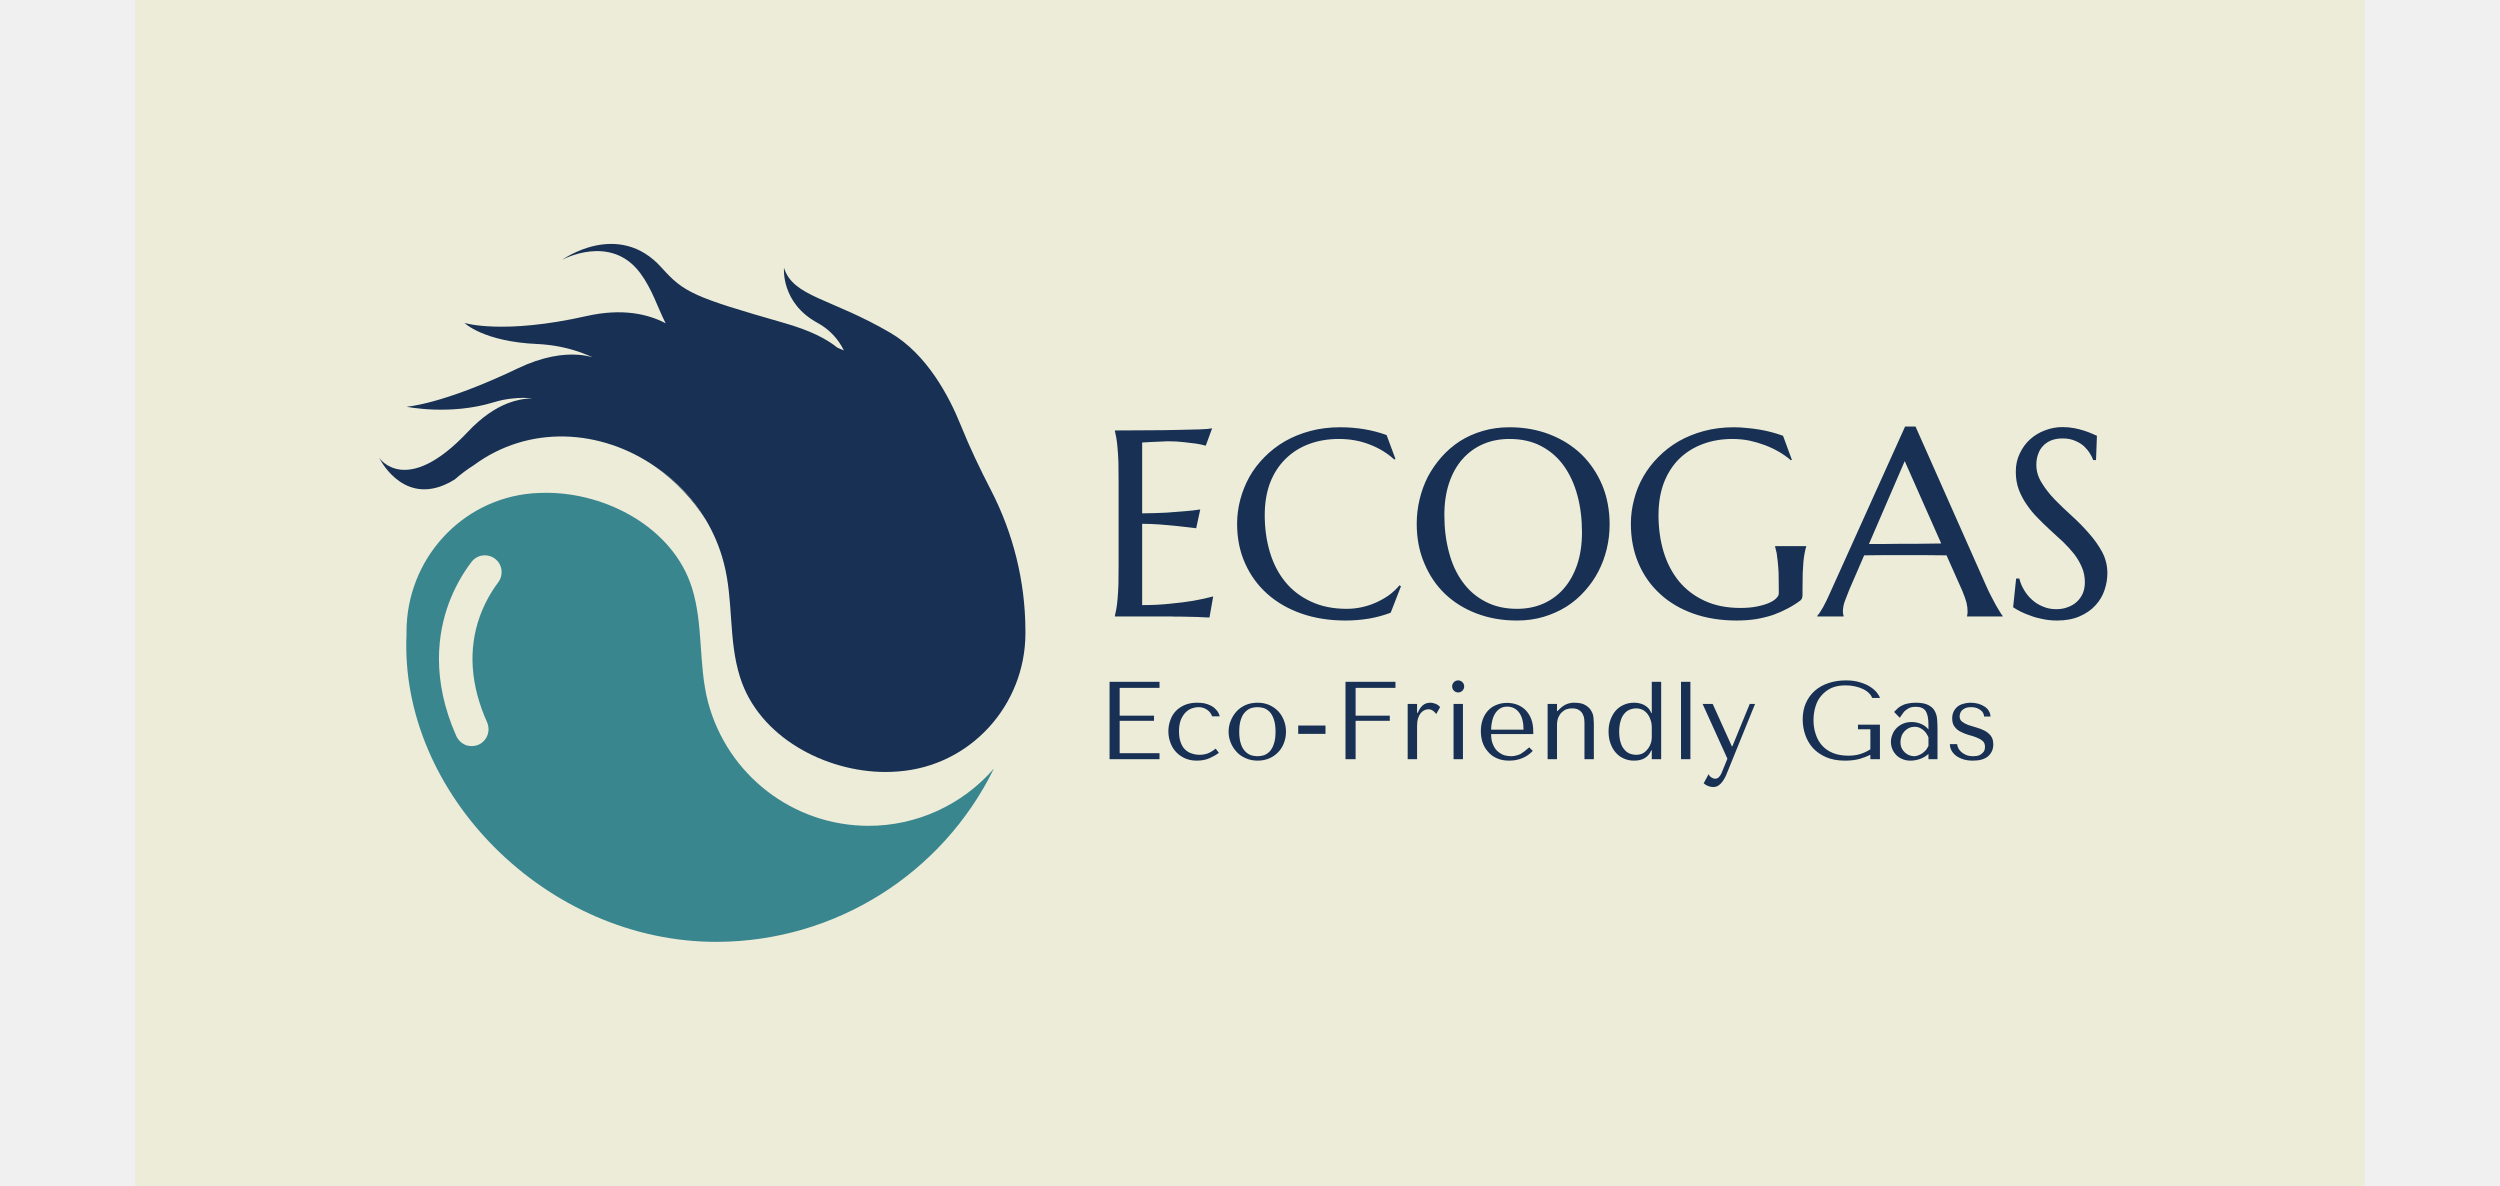
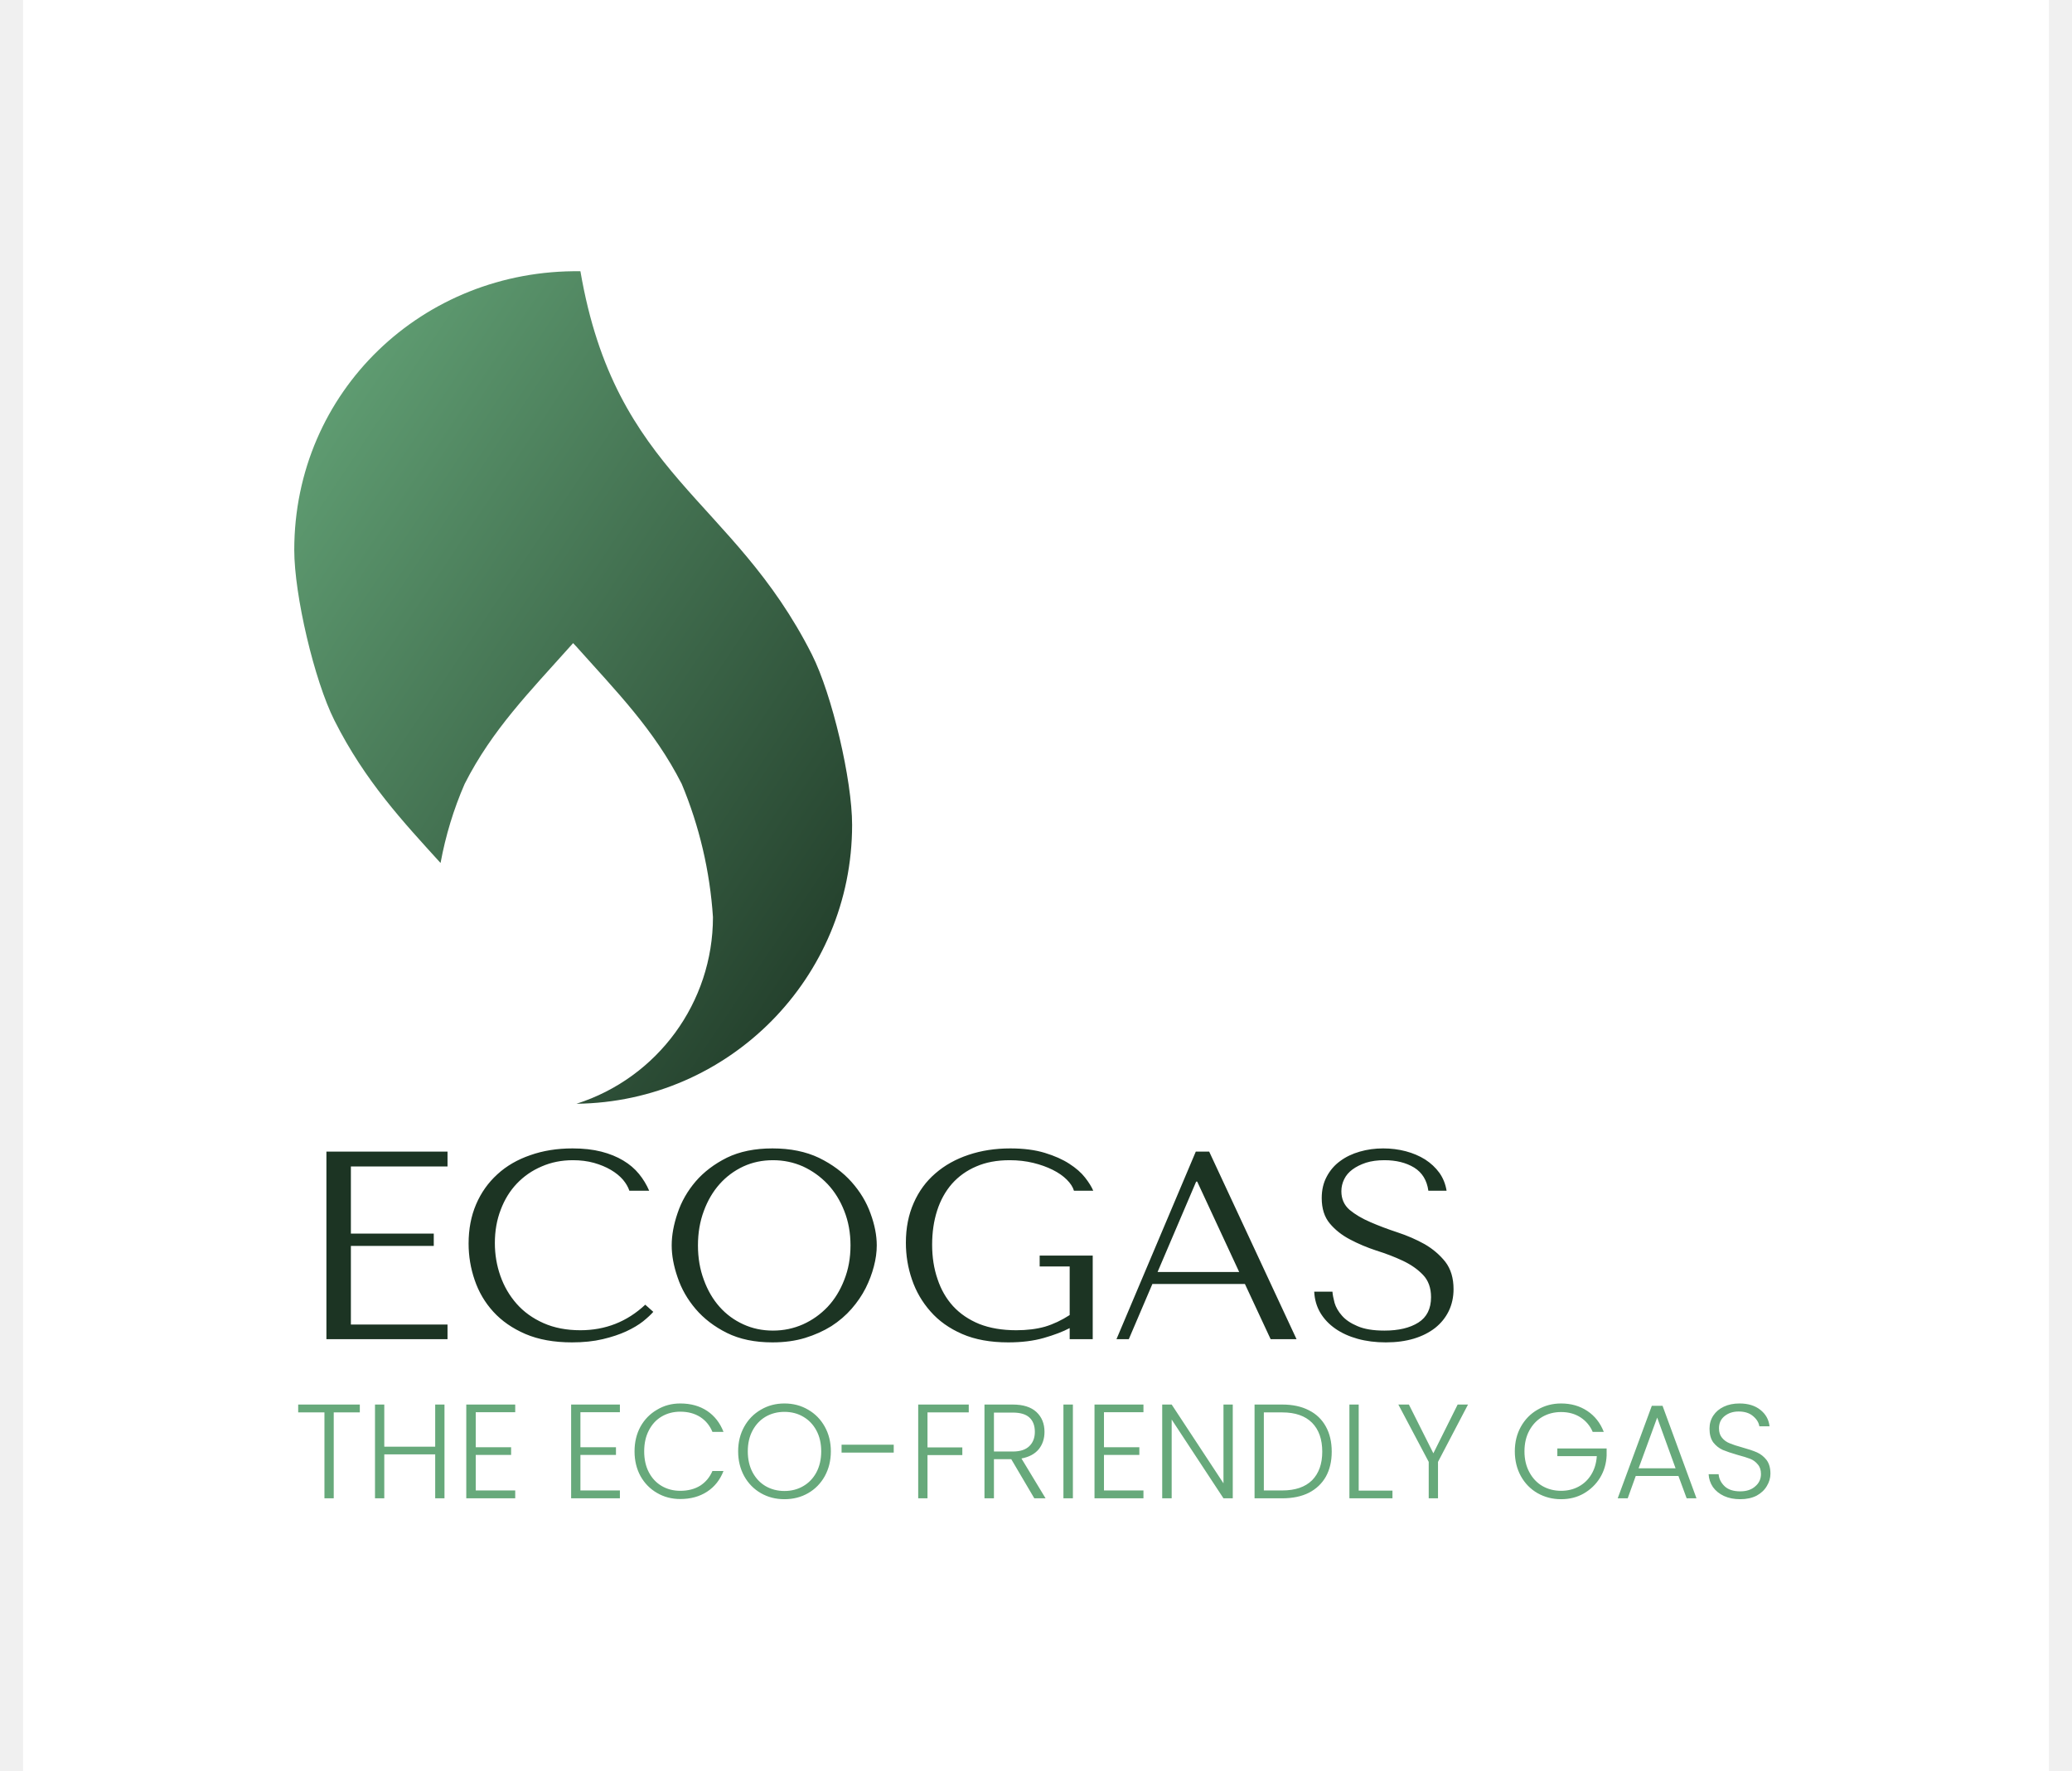
- <svg xmlns="http://www.w3.org/2000/svg" version="1.1" viewBox="0 0 11.21 5.317">
-   <g transform="matrix(0.7942728,0,0,0.7942728,4.915721,1.912703)">
-     <rect width="12.587" height="12.587" x="-5.426" y="-5.354" fill="#ececd9" />
-     <g clip-path="url(#SvgjsClipPath26573)">
-       <g clip-path="url(#SvgjsClipPath2656888be98cf-54bd-46a7-b899-f04077c49209)">
-         <path d=" M -2.484 0.231 C -2.372 0.311 -2.277 0.412 -2.204 0.528 L -2.204 0.528 C -2.274 0.41 -2.37 0.309 -2.484 0.231 Z" fill="#173054" transform="matrix(1,0,0,1,0,0)" fill-rule="nonzero" />
-       </g>
-       <g clip-path="url(#SvgjsClipPath2656888be98cf-54bd-46a7-b899-f04077c49209)">
-         <path d=" M -1.118 1.947 C -0.712 1.917 -0.401 1.575 -0.4 1.168 C -0.4 1.162 -0.4 1.157 -0.4 1.151 C -0.401 0.875 -0.468 0.604 -0.595 0.358 C -0.656 0.24 -0.714 0.119 -0.764 -0.005 C -0.831 -0.172 -0.957 -0.409 -1.162 -0.529 C -1.497 -0.725 -1.712 -0.732 -1.763 -0.896 C -1.763 -0.896 -1.782 -0.698 -1.573 -0.585 C -1.509 -0.55 -1.457 -0.496 -1.425 -0.43 C -1.437 -0.435 -1.449 -0.44 -1.461 -0.445 C -1.521 -0.494 -1.615 -0.543 -1.763 -0.585 C -2.276 -0.732 -2.328 -0.757 -2.453 -0.896 C -2.698 -1.171 -3.016 -0.941 -3.016 -0.941 C -3.016 -0.941 -2.743 -1.092 -2.575 -0.867 C -2.507 -0.776 -2.477 -0.673 -2.431 -0.583 C -2.532 -0.636 -2.677 -0.669 -2.877 -0.624 C -3.351 -0.517 -3.567 -0.585 -3.567 -0.585 C -3.567 -0.585 -3.459 -0.479 -3.155 -0.466 C -3.068 -0.462 -2.982 -0.445 -2.901 -0.415 C -2.88 -0.407 -2.861 -0.399 -2.843 -0.391 C -2.869 -0.398 -2.895 -0.403 -2.921 -0.405 C -3.01 -0.412 -3.125 -0.396 -3.269 -0.327 C -3.693 -0.124 -3.894 -0.112 -3.894 -0.112 C -3.894 -0.112 -3.649 -0.061 -3.402 -0.137 C -3.366 -0.148 -3.328 -0.156 -3.29 -0.159 C -3.254 -0.163 -3.218 -0.163 -3.182 -0.159 C -3.229 -0.159 -3.277 -0.149 -3.321 -0.132 C -3.391 -0.105 -3.468 -0.055 -3.548 0.03 C -3.898 0.402 -4.048 0.177 -4.048 0.177 C -4.048 0.177 -3.926 0.431 -3.684 0.331 C -3.662 0.322 -3.641 0.311 -3.621 0.298 C -3.588 0.269 -3.552 0.242 -3.514 0.218 C -3.204 -0.011 -2.795 0.011 -2.483 0.231 C -2.37 0.308 -2.274 0.41 -2.204 0.527 C -2.159 0.603 -2.125 0.684 -2.103 0.769 C -2.047 0.981 -2.078 1.205 -2.011 1.415 C -1.905 1.753 -1.529 1.95 -1.19 1.95 C -1.166 1.95 -1.142 1.949 -1.118 1.947 Z" fill="#173054" transform="matrix(1,0,0,1,0,0)" fill-rule="nonzero" />
-       </g>
-       <g clip-path="url(#SvgjsClipPath2656888be98cf-54bd-46a7-b899-f04077c49209)">
-         <path d=" M -1.285 2.254 C -1.711 2.254 -2.083 1.967 -2.192 1.555 C -2.247 1.343 -2.217 1.119 -2.283 0.909 C -2.39 0.571 -2.765 0.374 -3.104 0.374 C -3.131 0.374 -3.158 0.375 -3.184 0.377 C -3.587 0.411 -3.893 0.752 -3.894 1.156 C -3.894 1.161 -3.894 1.167 -3.894 1.173 C -3.935 2.069 -3.104 2.914 -2.138 2.909 C -1.475 2.906 -0.87 2.527 -0.578 1.931 C -0.756 2.136 -1.014 2.254 -1.285 2.254 Z M -3.376 0.879 C -3.42 0.938 -3.455 1.002 -3.48 1.071 C -3.547 1.258 -3.533 1.46 -3.439 1.67 C -3.419 1.716 -3.437 1.769 -3.481 1.793 C -3.504 1.805 -3.532 1.807 -3.557 1.799 C -3.582 1.79 -3.602 1.771 -3.613 1.747 C -3.756 1.425 -3.717 1.164 -3.655 0.997 C -3.624 0.914 -3.581 0.835 -3.527 0.764 C -3.51 0.742 -3.484 0.728 -3.456 0.727 C -3.428 0.726 -3.4 0.737 -3.382 0.758 L -3.381 0.758 C -3.351 0.792 -3.349 0.843 -3.376 0.879 Z" fill="#3a868f" transform="matrix(1,0,0,1,0,0)" fill-rule="nonzero" />
+ <svg xmlns="http://www.w3.org/2000/svg" version="1.1" viewBox="0 0 9.823 8.394">
+   <g transform="matrix(0.8468403,0,0,0.8468403,1.39503,5.44486)">
+     <rect width="11.341" height="11.341" x="-1.518" y="-7.144" fill="#ffffff" />
+     <g transform="matrix(1,0,0,1,0,0)" clip-path="url(#SvgjsClipPath30819)">
+       <g clip-path="url(#SvgjsClipPath308145254a88e-4500-4b79-ba92-03fedb53d822)">
+         <path d=" M 1.602 -4.911 C 1.799 -3.763 2.455 -3.643 2.898 -2.765 C 3.011 -2.541 3.123 -2.063 3.123 -1.811 C 3.123 -0.956 2.435 -0.26 1.58 -0.25 C 2.035 -0.395 2.344 -0.818 2.344 -1.295 C 2.327 -1.552 2.268 -1.804 2.169 -2.041 C 2.015 -2.345 1.801 -2.561 1.578 -2.811 L 1.561 -2.829 L 1.545 -2.811 C 1.322 -2.561 1.108 -2.345 0.954 -2.041 C 0.892 -1.899 0.847 -1.75 0.819 -1.598 C 0.611 -1.827 0.396 -2.056 0.225 -2.396 C 0.112 -2.62 0 -3.099 0 -3.35 C 0 -4.238 0.72 -4.923 1.602 -4.911 Z" fill="url(#gradient-9df076f9-b57a-45fe-872f-9144107748e8_0)" transform="matrix(1,0,0,1,0,0)" fill-rule="nonzero" />
      </g>
    </g>
    <g>
-       <path d=" M 0.105 0.022 Q 0.196 0.022 0.287 0.021 Q 0.377 0.021 0.453 0.019 Q 0.528 0.018 0.582 0.016 Q 0.635 0.014 0.654 0.01 L 0.618 0.108 Q 0.594 0.101 0.562 0.096 Q 0.534 0.092 0.494 0.088 Q 0.454 0.083 0.402 0.083 Q 0.385 0.083 0.36 0.085 Q 0.335 0.086 0.313 0.087 Q 0.286 0.089 0.259 0.09 L 0.259 0.49 Q 0.335 0.489 0.396 0.486 Q 0.456 0.482 0.499 0.478 Q 0.549 0.474 0.587 0.468 L 0.564 0.574 Q 0.513 0.568 0.461 0.562 Q 0.415 0.557 0.362 0.553 Q 0.308 0.549 0.259 0.549 L 0.259 1.008 Q 0.346 1.008 0.418 1 Q 0.491 0.993 0.545 0.984 Q 0.608 0.973 0.66 0.959 L 0.639 1.078 Q 0.63 1.077 0.612 1.077 Q 0.595 1.076 0.573 1.075 Q 0.552 1.074 0.528 1.074 Q 0.504 1.074 0.483 1.073 Q 0.461 1.073 0.445 1.073 Q 0.428 1.072 0.421 1.072 L 0.105 1.072 L 0.105 1.069 Q 0.109 1.054 0.113 1.031 Q 0.117 1.009 0.12 0.975 Q 0.123 0.941 0.125 0.895 Q 0.126 0.848 0.126 0.786 L 0.126 0.309 Q 0.126 0.247 0.125 0.2 Q 0.123 0.154 0.12 0.12 Q 0.117 0.086 0.113 0.063 Q 0.109 0.04 0.105 0.025 L 0.105 0.022 L 0.105 0.022 M 1.689 0.183 L 1.682 0.186 Q 1.625 0.133 1.545 0.102 Q 1.465 0.07 1.369 0.07 Q 1.277 0.07 1.2 0.099 Q 1.123 0.128 1.068 0.183 Q 1.012 0.238 0.981 0.318 Q 0.951 0.398 0.951 0.5 Q 0.951 0.612 0.98 0.709 Q 1.009 0.806 1.067 0.877 Q 1.125 0.948 1.212 0.988 Q 1.299 1.029 1.414 1.029 Q 1.456 1.029 1.498 1.02 Q 1.54 1.011 1.578 0.994 Q 1.616 0.977 1.651 0.953 Q 1.685 0.928 1.712 0.896 L 1.72 0.902 L 1.662 1.051 Q 1.607 1.072 1.541 1.084 Q 1.474 1.095 1.407 1.095 Q 1.271 1.095 1.159 1.056 Q 1.047 1.017 0.966 0.945 Q 0.885 0.873 0.84 0.772 Q 0.795 0.672 0.795 0.549 Q 0.795 0.479 0.813 0.412 Q 0.831 0.344 0.865 0.283 Q 0.899 0.223 0.95 0.172 Q 1 0.121 1.065 0.083 Q 1.13 0.046 1.208 0.025 Q 1.286 0.004 1.377 0.004 Q 1.518 0.004 1.639 0.048 L 1.689 0.183 M 2.333 0.004 Q 2.455 0.004 2.559 0.044 Q 2.662 0.084 2.738 0.156 Q 2.813 0.229 2.856 0.33 Q 2.898 0.431 2.898 0.553 Q 2.898 0.623 2.882 0.69 Q 2.866 0.757 2.835 0.817 Q 2.804 0.877 2.758 0.928 Q 2.713 0.979 2.655 1.016 Q 2.596 1.053 2.526 1.074 Q 2.456 1.095 2.375 1.095 Q 2.252 1.095 2.149 1.056 Q 2.045 1.017 1.969 0.945 Q 1.894 0.873 1.852 0.772 Q 1.809 0.672 1.809 0.549 Q 1.809 0.479 1.825 0.412 Q 1.841 0.344 1.872 0.283 Q 1.904 0.223 1.949 0.172 Q 1.994 0.121 2.052 0.083 Q 2.11 0.046 2.181 0.025 Q 2.251 0.004 2.333 0.004 M 2.375 1.029 Q 2.456 1.029 2.523 1 Q 2.591 0.97 2.639 0.915 Q 2.688 0.859 2.715 0.779 Q 2.742 0.699 2.742 0.597 Q 2.742 0.484 2.716 0.388 Q 2.69 0.292 2.639 0.221 Q 2.588 0.15 2.511 0.11 Q 2.435 0.07 2.333 0.07 Q 2.251 0.07 2.184 0.099 Q 2.117 0.128 2.068 0.183 Q 2.019 0.238 1.992 0.318 Q 1.965 0.398 1.965 0.5 Q 1.965 0.612 1.991 0.709 Q 2.016 0.806 2.068 0.877 Q 2.119 0.948 2.196 0.988 Q 2.273 1.029 2.375 1.029 M 3.987 0.949 Q 3.987 0.957 3.985 0.966 Q 3.983 0.975 3.976 0.981 Q 3.943 1.006 3.905 1.026 Q 3.866 1.047 3.822 1.063 Q 3.777 1.078 3.725 1.087 Q 3.674 1.095 3.615 1.095 Q 3.481 1.095 3.371 1.056 Q 3.261 1.017 3.183 0.945 Q 3.104 0.873 3.061 0.772 Q 3.018 0.672 3.018 0.549 Q 3.018 0.479 3.036 0.412 Q 3.053 0.344 3.088 0.283 Q 3.122 0.223 3.173 0.172 Q 3.223 0.121 3.288 0.083 Q 3.353 0.046 3.431 0.025 Q 3.509 0.004 3.6 0.004 Q 3.635 0.004 3.672 0.008 Q 3.708 0.011 3.744 0.017 Q 3.78 0.023 3.813 0.032 Q 3.847 0.041 3.877 0.052 L 3.927 0.188 L 3.921 0.19 Q 3.892 0.165 3.855 0.143 Q 3.817 0.121 3.775 0.105 Q 3.732 0.089 3.686 0.079 Q 3.639 0.07 3.592 0.07 Q 3.5 0.07 3.423 0.099 Q 3.346 0.128 3.29 0.183 Q 3.235 0.238 3.204 0.318 Q 3.174 0.398 3.174 0.5 Q 3.174 0.612 3.203 0.708 Q 3.232 0.803 3.29 0.874 Q 3.348 0.944 3.435 0.984 Q 3.521 1.024 3.637 1.024 Q 3.688 1.024 3.729 1.016 Q 3.769 1.008 3.797 0.996 Q 3.825 0.984 3.839 0.969 Q 3.853 0.955 3.853 0.943 L 3.853 0.915 Q 3.853 0.864 3.852 0.826 Q 3.85 0.789 3.847 0.761 Q 3.844 0.734 3.841 0.714 Q 3.837 0.694 3.832 0.677 L 3.832 0.675 L 4.008 0.675 L 4.008 0.677 Q 4.003 0.693 3.999 0.714 Q 3.995 0.735 3.992 0.763 Q 3.99 0.792 3.988 0.83 Q 3.987 0.869 3.987 0.919 L 3.987 0.949 M 4.916 1.072 L 4.916 1.069 Q 4.917 1.066 4.918 1.058 Q 4.919 1.051 4.919 1.045 Q 4.919 1.022 4.913 0.995 Q 4.906 0.968 4.889 0.927 L 4.8 0.727 Q 4.759 0.726 4.691 0.726 Q 4.623 0.726 4.544 0.726 Q 4.486 0.726 4.432 0.726 Q 4.378 0.726 4.335 0.727 L 4.251 0.921 Q 4.24 0.948 4.228 0.98 Q 4.215 1.012 4.215 1.045 Q 4.215 1.055 4.217 1.061 Q 4.218 1.067 4.219 1.069 L 4.219 1.072 L 4.07 1.072 L 4.07 1.069 Q 4.083 1.055 4.103 1.02 Q 4.123 0.984 4.146 0.931 L 4.566 0 L 4.625 0 L 5.022 0.895 Q 5.036 0.927 5.051 0.956 Q 5.066 0.986 5.079 1.009 Q 5.093 1.033 5.103 1.049 Q 5.113 1.065 5.117 1.069 L 5.117 1.072 L 4.916 1.072 M 4.441 0.663 Q 4.484 0.663 4.529 0.662 Q 4.573 0.662 4.616 0.662 Q 4.659 0.661 4.698 0.661 Q 4.738 0.661 4.77 0.66 L 4.564 0.195 L 4.362 0.663 L 4.441 0.663 M 5.644 0.189 L 5.628 0.189 Q 5.622 0.172 5.609 0.151 Q 5.596 0.13 5.576 0.111 Q 5.555 0.092 5.525 0.08 Q 5.495 0.067 5.455 0.067 Q 5.419 0.067 5.391 0.078 Q 5.364 0.089 5.345 0.109 Q 5.326 0.129 5.317 0.156 Q 5.307 0.183 5.307 0.216 Q 5.307 0.269 5.337 0.317 Q 5.366 0.365 5.411 0.412 Q 5.456 0.458 5.508 0.505 Q 5.56 0.552 5.604 0.603 Q 5.649 0.653 5.679 0.709 Q 5.708 0.764 5.708 0.828 Q 5.708 0.875 5.692 0.923 Q 5.676 0.971 5.641 1.009 Q 5.607 1.047 5.552 1.071 Q 5.498 1.095 5.424 1.095 Q 5.382 1.095 5.344 1.087 Q 5.306 1.08 5.275 1.068 Q 5.243 1.057 5.217 1.044 Q 5.192 1.031 5.176 1.02 L 5.193 0.858 L 5.211 0.858 Q 5.219 0.892 5.238 0.923 Q 5.256 0.954 5.283 0.978 Q 5.309 1.002 5.344 1.016 Q 5.378 1.031 5.419 1.031 Q 5.457 1.031 5.486 1.019 Q 5.516 1.008 5.537 0.988 Q 5.558 0.968 5.57 0.94 Q 5.581 0.912 5.581 0.879 Q 5.581 0.833 5.564 0.794 Q 5.547 0.754 5.52 0.719 Q 5.492 0.684 5.458 0.651 Q 5.423 0.618 5.386 0.585 Q 5.35 0.552 5.315 0.516 Q 5.28 0.481 5.253 0.441 Q 5.225 0.401 5.208 0.356 Q 5.191 0.31 5.191 0.255 Q 5.191 0.197 5.214 0.151 Q 5.236 0.104 5.273 0.071 Q 5.31 0.038 5.357 0.021 Q 5.404 0.003 5.454 0.003 Q 5.49 0.003 5.521 0.009 Q 5.552 0.015 5.576 0.023 Q 5.601 0.031 5.619 0.039 Q 5.637 0.047 5.649 0.052 L 5.644 0.189" fill="#173054" fill-rule="nonzero" />
+       <path d=" M 0.18 0.018 L 0.18 1.068 L 0.858 1.068 L 0.858 0.986 L 0.317 0.986 L 0.317 0.546 L 0.781 0.546 L 0.781 0.477 L 0.317 0.477 L 0.317 0.101 L 0.858 0.101 L 0.858 0.018 L 0.18 0.018 M 1.965 0.875 Q 1.812 1.018 1.602 1.018 Q 1.485 1.018 1.395 0.978 Q 1.305 0.938 1.245 0.87 Q 1.185 0.802 1.154 0.714 Q 1.123 0.626 1.123 0.53 Q 1.123 0.428 1.156 0.343 Q 1.188 0.258 1.246 0.197 Q 1.305 0.135 1.385 0.101 Q 1.465 0.066 1.56 0.066 Q 1.624 0.066 1.678 0.081 Q 1.731 0.096 1.772 0.12 Q 1.813 0.144 1.84 0.175 Q 1.866 0.206 1.876 0.237 L 1.987 0.237 Q 1.965 0.186 1.93 0.143 Q 1.894 0.099 1.842 0.068 Q 1.789 0.036 1.719 0.018 Q 1.648 0 1.558 0 Q 1.428 0 1.321 0.038 Q 1.213 0.075 1.137 0.145 Q 1.06 0.215 1.018 0.313 Q 0.976 0.411 0.976 0.533 Q 0.976 0.638 1.01 0.737 Q 1.044 0.837 1.114 0.914 Q 1.185 0.992 1.294 1.039 Q 1.404 1.086 1.555 1.086 Q 1.651 1.086 1.727 1.068 Q 1.803 1.05 1.859 1.024 Q 1.915 0.998 1.953 0.968 Q 1.99 0.938 2.01 0.915 L 1.965 0.875 M 2.113 0.543 Q 2.113 0.627 2.146 0.722 Q 2.178 0.818 2.247 0.899 Q 2.316 0.98 2.422 1.033 Q 2.529 1.086 2.677 1.086 Q 2.778 1.086 2.86 1.061 Q 2.941 1.036 3.007 0.995 Q 3.072 0.953 3.12 0.898 Q 3.168 0.843 3.199 0.782 Q 3.229 0.722 3.245 0.66 Q 3.261 0.599 3.261 0.543 Q 3.261 0.459 3.226 0.364 Q 3.192 0.269 3.12 0.188 Q 3.048 0.107 2.938 0.053 Q 2.827 0 2.677 0 Q 2.529 0 2.422 0.052 Q 2.316 0.105 2.247 0.185 Q 2.178 0.266 2.146 0.362 Q 2.113 0.458 2.113 0.543 M 2.26 0.543 Q 2.26 0.438 2.293 0.35 Q 2.325 0.263 2.381 0.2 Q 2.437 0.137 2.514 0.101 Q 2.59 0.066 2.68 0.066 Q 2.769 0.066 2.848 0.101 Q 2.926 0.137 2.986 0.2 Q 3.045 0.263 3.079 0.35 Q 3.114 0.438 3.114 0.543 Q 3.114 0.648 3.079 0.736 Q 3.045 0.824 2.986 0.887 Q 2.926 0.95 2.848 0.985 Q 2.769 1.02 2.68 1.02 Q 2.59 1.02 2.514 0.985 Q 2.437 0.95 2.381 0.887 Q 2.325 0.824 2.293 0.736 Q 2.26 0.648 2.26 0.543 M 4.47 0.6 L 4.173 0.6 L 4.173 0.661 L 4.341 0.661 L 4.341 0.933 Q 4.273 0.977 4.203 0.998 Q 4.132 1.018 4.042 1.018 Q 3.924 1.018 3.835 0.983 Q 3.747 0.947 3.688 0.883 Q 3.63 0.819 3.601 0.731 Q 3.571 0.644 3.571 0.539 Q 3.571 0.435 3.599 0.348 Q 3.627 0.261 3.682 0.198 Q 3.738 0.135 3.818 0.101 Q 3.898 0.066 4.005 0.066 Q 4.075 0.066 4.137 0.081 Q 4.198 0.096 4.246 0.12 Q 4.294 0.144 4.325 0.175 Q 4.356 0.206 4.365 0.237 L 4.473 0.237 Q 4.459 0.204 4.427 0.163 Q 4.395 0.122 4.339 0.086 Q 4.284 0.05 4.202 0.025 Q 4.12 0 4.009 0 Q 3.882 0 3.775 0.036 Q 3.667 0.072 3.589 0.14 Q 3.511 0.207 3.468 0.305 Q 3.424 0.404 3.424 0.528 Q 3.424 0.635 3.458 0.734 Q 3.492 0.834 3.562 0.913 Q 3.631 0.992 3.739 1.039 Q 3.847 1.086 3.997 1.086 Q 4.11 1.086 4.197 1.061 Q 4.284 1.036 4.341 1.006 L 4.341 1.068 L 4.47 1.068 L 4.47 0.6 M 5.322 0.759 L 5.466 1.068 L 5.611 1.068 L 5.122 0.018 L 5.047 0.018 L 4.603 1.068 L 4.672 1.068 L 4.804 0.759 L 5.322 0.759 M 5.29 0.692 L 4.833 0.692 L 5.049 0.186 L 5.055 0.186 L 5.29 0.692 M 5.71 0.802 Q 5.713 0.867 5.744 0.92 Q 5.775 0.972 5.828 1.009 Q 5.881 1.046 5.953 1.066 Q 6.025 1.086 6.111 1.086 Q 6.198 1.086 6.268 1.065 Q 6.337 1.044 6.387 1.005 Q 6.436 0.966 6.463 0.911 Q 6.49 0.855 6.49 0.788 Q 6.49 0.695 6.444 0.635 Q 6.397 0.576 6.328 0.536 Q 6.258 0.497 6.176 0.47 Q 6.094 0.443 6.025 0.413 Q 5.955 0.383 5.908 0.344 Q 5.862 0.304 5.862 0.24 Q 5.862 0.204 5.878 0.172 Q 5.893 0.141 5.924 0.118 Q 5.955 0.095 6 0.08 Q 6.045 0.066 6.103 0.066 Q 6.201 0.066 6.269 0.107 Q 6.337 0.149 6.349 0.237 L 6.451 0.237 Q 6.442 0.181 6.411 0.137 Q 6.379 0.093 6.331 0.062 Q 6.283 0.032 6.223 0.016 Q 6.162 0 6.096 0 Q 6.027 0 5.965 0.018 Q 5.902 0.036 5.855 0.071 Q 5.808 0.105 5.78 0.158 Q 5.752 0.21 5.752 0.278 Q 5.752 0.366 5.797 0.42 Q 5.842 0.474 5.911 0.51 Q 5.979 0.546 6.058 0.572 Q 6.138 0.597 6.206 0.629 Q 6.274 0.661 6.319 0.708 Q 6.364 0.755 6.364 0.833 Q 6.364 0.93 6.293 0.975 Q 6.222 1.02 6.103 1.02 Q 6.009 1.02 5.952 0.995 Q 5.895 0.971 5.865 0.936 Q 5.835 0.902 5.824 0.865 Q 5.814 0.828 5.812 0.802 L 5.71 0.802" fill="#1c3423" fill-rule="nonzero" />
    </g>
    <g>
-       <path d=" M 0.075 1.441 L 0.075 1.878 L 0.357 1.878 L 0.357 1.844 L 0.132 1.844 L 0.132 1.661 L 0.326 1.661 L 0.326 1.632 L 0.132 1.632 L 0.132 1.475 L 0.357 1.475 L 0.357 1.441 L 0.075 1.441 M 0.583 1.853 Q 0.561 1.853 0.54 1.846 Q 0.519 1.84 0.502 1.824 Q 0.486 1.809 0.477 1.784 Q 0.467 1.758 0.467 1.721 Q 0.467 1.683 0.477 1.657 Q 0.488 1.63 0.504 1.614 Q 0.52 1.598 0.539 1.591 Q 0.559 1.584 0.576 1.584 Q 0.605 1.584 0.626 1.599 Q 0.647 1.614 0.654 1.636 L 0.697 1.636 Q 0.691 1.613 0.677 1.599 Q 0.664 1.584 0.646 1.575 Q 0.628 1.566 0.608 1.562 Q 0.587 1.559 0.569 1.559 Q 0.529 1.559 0.499 1.572 Q 0.469 1.585 0.449 1.606 Q 0.428 1.628 0.418 1.658 Q 0.407 1.687 0.407 1.72 Q 0.407 1.755 0.419 1.786 Q 0.43 1.816 0.451 1.838 Q 0.472 1.86 0.501 1.873 Q 0.531 1.886 0.567 1.886 Q 0.609 1.886 0.64 1.872 Q 0.671 1.858 0.692 1.842 L 0.674 1.818 Q 0.652 1.836 0.63 1.845 Q 0.609 1.853 0.583 1.853 M 1.071 1.723 Q 1.071 1.755 1.06 1.785 Q 1.049 1.815 1.028 1.837 Q 1.007 1.86 0.977 1.873 Q 0.947 1.886 0.911 1.886 Q 0.873 1.886 0.843 1.872 Q 0.812 1.859 0.792 1.836 Q 0.771 1.814 0.759 1.784 Q 0.747 1.755 0.747 1.723 Q 0.747 1.69 0.759 1.661 Q 0.771 1.631 0.792 1.608 Q 0.812 1.586 0.843 1.572 Q 0.873 1.559 0.911 1.559 Q 0.947 1.559 0.977 1.572 Q 1.007 1.586 1.028 1.608 Q 1.049 1.631 1.06 1.661 Q 1.071 1.69 1.071 1.723 M 1.012 1.723 Q 1.012 1.679 1.002 1.652 Q 0.993 1.625 0.978 1.61 Q 0.963 1.595 0.945 1.589 Q 0.927 1.584 0.91 1.584 Q 0.893 1.584 0.875 1.589 Q 0.857 1.595 0.842 1.61 Q 0.826 1.625 0.817 1.652 Q 0.807 1.679 0.807 1.723 Q 0.807 1.766 0.817 1.793 Q 0.826 1.82 0.842 1.835 Q 0.857 1.85 0.875 1.856 Q 0.893 1.861 0.91 1.861 Q 0.927 1.861 0.945 1.856 Q 0.963 1.85 0.978 1.835 Q 0.993 1.82 1.002 1.793 Q 1.012 1.766 1.012 1.723 M 1.294 1.688 L 1.294 1.735 L 1.14 1.735 L 1.14 1.688 L 1.294 1.688 M 1.407 1.441 L 1.407 1.878 L 1.464 1.878 L 1.464 1.661 L 1.657 1.661 L 1.657 1.632 L 1.464 1.632 L 1.464 1.475 L 1.689 1.475 L 1.689 1.441 L 1.407 1.441 M 1.758 1.566 L 1.758 1.878 L 1.811 1.878 L 1.811 1.69 Q 1.811 1.664 1.817 1.646 Q 1.823 1.628 1.832 1.617 Q 1.842 1.606 1.853 1.601 Q 1.864 1.596 1.875 1.596 Q 1.889 1.596 1.902 1.605 Q 1.914 1.615 1.919 1.623 L 1.941 1.584 Q 1.935 1.576 1.927 1.571 Q 1.919 1.566 1.912 1.564 Q 1.904 1.561 1.897 1.56 Q 1.891 1.559 1.887 1.559 Q 1.861 1.559 1.844 1.573 Q 1.826 1.588 1.815 1.616 L 1.811 1.616 L 1.811 1.566 L 1.758 1.566 M 2.017 1.566 L 2.017 1.878 L 2.07 1.878 L 2.07 1.566 L 2.017 1.566 M 2.009 1.467 Q 2.009 1.481 2.019 1.491 Q 2.029 1.501 2.043 1.501 Q 2.057 1.501 2.067 1.491 Q 2.077 1.481 2.077 1.467 Q 2.077 1.453 2.067 1.443 Q 2.057 1.433 2.043 1.433 Q 2.029 1.433 2.019 1.443 Q 2.009 1.453 2.009 1.467 M 2.467 1.736 L 2.467 1.723 Q 2.467 1.681 2.455 1.65 Q 2.443 1.62 2.423 1.6 Q 2.402 1.58 2.376 1.57 Q 2.349 1.56 2.319 1.56 Q 2.287 1.56 2.26 1.571 Q 2.233 1.581 2.213 1.602 Q 2.193 1.623 2.182 1.653 Q 2.171 1.683 2.171 1.72 Q 2.171 1.751 2.18 1.781 Q 2.19 1.811 2.21 1.834 Q 2.229 1.858 2.26 1.872 Q 2.29 1.886 2.331 1.886 Q 2.371 1.886 2.405 1.872 Q 2.439 1.858 2.464 1.831 L 2.444 1.811 Q 2.431 1.823 2.419 1.832 Q 2.407 1.841 2.396 1.848 Q 2.384 1.854 2.371 1.857 Q 2.358 1.861 2.342 1.861 Q 2.325 1.861 2.305 1.856 Q 2.286 1.85 2.269 1.836 Q 2.252 1.823 2.241 1.798 Q 2.229 1.774 2.229 1.736 L 2.467 1.736 M 2.229 1.711 Q 2.229 1.686 2.235 1.662 Q 2.24 1.639 2.251 1.621 Q 2.262 1.603 2.279 1.592 Q 2.296 1.581 2.319 1.581 Q 2.363 1.581 2.388 1.616 Q 2.412 1.65 2.412 1.711 L 2.229 1.711 M 2.809 1.878 L 2.809 1.676 Q 2.809 1.665 2.807 1.645 Q 2.806 1.625 2.795 1.606 Q 2.785 1.587 2.762 1.573 Q 2.74 1.559 2.699 1.559 Q 2.681 1.558 2.658 1.566 Q 2.636 1.574 2.614 1.596 L 2.604 1.606 L 2.601 1.606 L 2.601 1.566 L 2.548 1.566 L 2.548 1.878 L 2.601 1.878 L 2.601 1.685 Q 2.601 1.661 2.608 1.643 Q 2.615 1.626 2.627 1.614 Q 2.639 1.602 2.654 1.596 Q 2.669 1.591 2.686 1.591 Q 2.712 1.591 2.726 1.601 Q 2.741 1.611 2.747 1.625 Q 2.754 1.639 2.755 1.653 Q 2.756 1.666 2.756 1.673 L 2.756 1.878 L 2.809 1.878 M 3.189 1.441 L 3.136 1.441 L 3.136 1.617 L 3.133 1.617 Q 3.127 1.601 3.117 1.59 Q 3.106 1.579 3.093 1.572 Q 3.08 1.565 3.065 1.562 Q 3.051 1.559 3.036 1.559 Q 3.004 1.559 2.978 1.571 Q 2.952 1.582 2.933 1.603 Q 2.914 1.625 2.903 1.655 Q 2.892 1.685 2.892 1.721 Q 2.892 1.759 2.903 1.789 Q 2.914 1.82 2.933 1.841 Q 2.952 1.863 2.978 1.874 Q 3.004 1.886 3.036 1.886 Q 3.109 1.886 3.133 1.828 L 3.136 1.828 L 3.136 1.878 L 3.189 1.878 L 3.189 1.441 M 3.136 1.753 Q 3.136 1.774 3.129 1.792 Q 3.122 1.811 3.11 1.824 Q 3.099 1.838 3.083 1.846 Q 3.067 1.853 3.049 1.853 Q 3.029 1.853 3.011 1.846 Q 2.994 1.839 2.981 1.823 Q 2.967 1.808 2.96 1.783 Q 2.952 1.758 2.952 1.723 Q 2.952 1.687 2.96 1.662 Q 2.967 1.637 2.981 1.621 Q 2.994 1.605 3.012 1.598 Q 3.029 1.591 3.049 1.591 Q 3.066 1.591 3.082 1.598 Q 3.097 1.605 3.109 1.619 Q 3.121 1.633 3.128 1.653 Q 3.136 1.673 3.136 1.699 L 3.136 1.753 M 3.354 1.441 L 3.301 1.441 L 3.301 1.878 L 3.354 1.878 L 3.354 1.441 M 3.588 1.805 L 3.48 1.566 L 3.423 1.566 L 3.563 1.875 L 3.53 1.956 Q 3.524 1.97 3.515 1.979 Q 3.506 1.988 3.494 1.988 Q 3.483 1.988 3.473 1.981 Q 3.462 1.975 3.457 1.962 L 3.429 2.014 Q 3.441 2.025 3.456 2.03 Q 3.47 2.035 3.482 2.035 Q 3.5 2.035 3.513 2.026 Q 3.526 2.017 3.536 2.003 Q 3.546 1.989 3.554 1.972 Q 3.561 1.955 3.568 1.938 L 3.719 1.566 L 3.689 1.566 L 3.591 1.805 L 3.588 1.805 M 4.424 1.683 L 4.3 1.683 L 4.3 1.709 L 4.37 1.709 L 4.37 1.822 Q 4.342 1.84 4.312 1.849 Q 4.283 1.858 4.246 1.858 Q 4.196 1.858 4.159 1.843 Q 4.122 1.828 4.098 1.801 Q 4.074 1.775 4.062 1.738 Q 4.049 1.701 4.049 1.658 Q 4.049 1.615 4.061 1.578 Q 4.072 1.542 4.096 1.516 Q 4.119 1.49 4.152 1.475 Q 4.186 1.461 4.23 1.461 Q 4.259 1.461 4.285 1.467 Q 4.311 1.473 4.331 1.483 Q 4.351 1.493 4.363 1.506 Q 4.376 1.519 4.38 1.532 L 4.425 1.532 Q 4.419 1.518 4.406 1.501 Q 4.392 1.484 4.369 1.469 Q 4.346 1.454 4.312 1.444 Q 4.278 1.433 4.232 1.433 Q 4.179 1.433 4.134 1.448 Q 4.089 1.463 4.057 1.491 Q 4.024 1.52 4.006 1.561 Q 3.988 1.601 3.988 1.653 Q 3.988 1.698 4.002 1.739 Q 4.016 1.781 4.045 1.814 Q 4.074 1.846 4.119 1.866 Q 4.164 1.886 4.227 1.886 Q 4.274 1.886 4.31 1.876 Q 4.346 1.865 4.37 1.853 L 4.37 1.878 L 4.424 1.878 L 4.424 1.683 M 4.626 1.559 Q 4.672 1.559 4.697 1.572 Q 4.722 1.585 4.733 1.605 Q 4.745 1.626 4.747 1.653 Q 4.749 1.68 4.749 1.708 L 4.749 1.878 L 4.698 1.878 L 4.698 1.848 Q 4.68 1.865 4.652 1.876 Q 4.624 1.886 4.596 1.886 Q 4.569 1.886 4.548 1.876 Q 4.527 1.867 4.514 1.852 Q 4.5 1.837 4.493 1.818 Q 4.486 1.8 4.486 1.78 Q 4.486 1.76 4.494 1.74 Q 4.501 1.72 4.516 1.704 Q 4.531 1.688 4.553 1.678 Q 4.575 1.668 4.603 1.668 Q 4.631 1.668 4.657 1.679 Q 4.682 1.69 4.698 1.71 L 4.698 1.683 Q 4.698 1.632 4.683 1.607 Q 4.667 1.582 4.627 1.582 Q 4.609 1.582 4.596 1.586 Q 4.583 1.591 4.573 1.599 Q 4.562 1.606 4.554 1.618 Q 4.545 1.63 4.536 1.644 L 4.504 1.611 Q 4.512 1.602 4.522 1.593 Q 4.532 1.583 4.546 1.576 Q 4.56 1.568 4.579 1.564 Q 4.599 1.559 4.626 1.559 M 4.698 1.755 Q 4.695 1.747 4.689 1.737 Q 4.683 1.727 4.674 1.718 Q 4.664 1.708 4.651 1.702 Q 4.638 1.695 4.62 1.695 Q 4.602 1.695 4.587 1.702 Q 4.572 1.71 4.562 1.721 Q 4.551 1.733 4.546 1.748 Q 4.54 1.764 4.54 1.781 Q 4.54 1.801 4.547 1.816 Q 4.554 1.83 4.566 1.841 Q 4.577 1.851 4.591 1.856 Q 4.604 1.861 4.617 1.861 Q 4.629 1.861 4.641 1.856 Q 4.653 1.852 4.664 1.844 Q 4.675 1.836 4.684 1.826 Q 4.692 1.815 4.698 1.803 L 4.698 1.755 M 5.048 1.637 Q 5.048 1.62 5.039 1.606 Q 5.031 1.591 5.015 1.581 Q 5 1.571 4.98 1.565 Q 4.959 1.559 4.936 1.559 Q 4.914 1.559 4.895 1.565 Q 4.876 1.57 4.862 1.581 Q 4.848 1.593 4.84 1.609 Q 4.832 1.626 4.832 1.648 Q 4.832 1.678 4.846 1.695 Q 4.859 1.713 4.88 1.723 Q 4.901 1.734 4.925 1.741 Q 4.949 1.747 4.969 1.755 Q 4.99 1.763 5.004 1.775 Q 5.017 1.786 5.017 1.807 Q 5.017 1.816 5.015 1.825 Q 5.012 1.835 5.004 1.842 Q 4.997 1.85 4.984 1.856 Q 4.971 1.861 4.951 1.861 Q 4.926 1.861 4.908 1.853 Q 4.891 1.845 4.88 1.834 Q 4.869 1.823 4.865 1.812 Q 4.86 1.801 4.86 1.793 L 4.819 1.793 Q 4.819 1.811 4.827 1.827 Q 4.836 1.844 4.852 1.857 Q 4.869 1.87 4.893 1.878 Q 4.917 1.886 4.949 1.886 Q 5.006 1.886 5.035 1.861 Q 5.064 1.835 5.064 1.794 Q 5.064 1.764 5.05 1.746 Q 5.036 1.728 5.015 1.717 Q 4.994 1.706 4.969 1.699 Q 4.944 1.692 4.923 1.685 Q 4.902 1.677 4.888 1.666 Q 4.874 1.656 4.874 1.636 Q 4.874 1.628 4.877 1.619 Q 4.88 1.61 4.887 1.602 Q 4.895 1.595 4.907 1.589 Q 4.92 1.584 4.939 1.584 Q 4.957 1.584 4.971 1.589 Q 4.985 1.595 4.994 1.602 Q 5.004 1.61 5.008 1.62 Q 5.012 1.629 5.012 1.637 L 5.048 1.637" fill="#173054" fill-rule="nonzero" />
+       <path d=" M 0.367 1.434 L 0.367 1.478 L 0.221 1.478 L 0.221 1.959 L 0.169 1.959 L 0.169 1.478 L 0.022 1.478 L 0.022 1.434 L 0.367 1.434 M 0.841 1.434 L 0.841 1.959 L 0.789 1.959 L 0.789 1.713 L 0.504 1.713 L 0.504 1.959 L 0.452 1.959 L 0.452 1.434 L 0.504 1.434 L 0.504 1.67 L 0.789 1.67 L 0.789 1.434 L 0.841 1.434 M 1.016 1.477 L 1.016 1.673 L 1.214 1.673 L 1.214 1.716 L 1.016 1.716 L 1.016 1.915 L 1.237 1.915 L 1.237 1.959 L 0.963 1.959 L 0.963 1.434 L 1.237 1.434 L 1.237 1.477 L 1.016 1.477 M 1.602 1.477 L 1.602 1.673 L 1.801 1.673 L 1.801 1.716 L 1.602 1.716 L 1.602 1.915 L 1.823 1.915 L 1.823 1.959 L 1.55 1.959 L 1.55 1.434 L 1.823 1.434 L 1.823 1.477 L 1.602 1.477 M 1.938 1.558 Q 1.972 1.497 2.031 1.463 Q 2.089 1.428 2.161 1.428 Q 2.249 1.428 2.312 1.47 Q 2.374 1.512 2.403 1.587 L 2.341 1.587 Q 2.319 1.534 2.273 1.504 Q 2.226 1.474 2.161 1.474 Q 2.103 1.474 2.057 1.501 Q 2.011 1.528 1.985 1.579 Q 1.959 1.629 1.959 1.696 Q 1.959 1.763 1.985 1.813 Q 2.011 1.863 2.057 1.89 Q 2.103 1.917 2.161 1.917 Q 2.226 1.917 2.273 1.888 Q 2.319 1.858 2.341 1.806 L 2.403 1.806 Q 2.374 1.881 2.311 1.922 Q 2.248 1.963 2.161 1.963 Q 2.089 1.963 2.031 1.929 Q 1.972 1.895 1.938 1.834 Q 1.905 1.773 1.905 1.696 Q 1.905 1.619 1.938 1.558 M 2.612 1.93 Q 2.553 1.896 2.519 1.835 Q 2.485 1.773 2.485 1.696 Q 2.485 1.619 2.519 1.558 Q 2.553 1.497 2.612 1.463 Q 2.671 1.428 2.744 1.428 Q 2.818 1.428 2.877 1.463 Q 2.936 1.497 2.97 1.558 Q 3.004 1.619 3.004 1.696 Q 3.004 1.773 2.97 1.835 Q 2.936 1.896 2.877 1.93 Q 2.818 1.964 2.744 1.964 Q 2.671 1.964 2.612 1.93 M 2.849 1.891 Q 2.896 1.864 2.923 1.814 Q 2.95 1.763 2.95 1.696 Q 2.95 1.629 2.923 1.579 Q 2.896 1.529 2.849 1.502 Q 2.803 1.475 2.744 1.475 Q 2.686 1.475 2.639 1.502 Q 2.593 1.529 2.566 1.579 Q 2.539 1.629 2.539 1.696 Q 2.539 1.763 2.566 1.814 Q 2.593 1.864 2.639 1.891 Q 2.686 1.918 2.744 1.918 Q 2.803 1.918 2.849 1.891 M 3.356 1.659 L 3.356 1.703 L 3.064 1.703 L 3.064 1.659 L 3.356 1.659 M 3.776 1.434 L 3.776 1.478 L 3.545 1.478 L 3.545 1.674 L 3.74 1.674 L 3.74 1.717 L 3.545 1.717 L 3.545 1.959 L 3.493 1.959 L 3.493 1.434 L 3.776 1.434 M 4.143 1.959 L 4.014 1.74 L 3.917 1.74 L 3.917 1.959 L 3.864 1.959 L 3.864 1.434 L 4.022 1.434 Q 4.11 1.434 4.155 1.476 Q 4.2 1.518 4.2 1.587 Q 4.2 1.644 4.168 1.684 Q 4.135 1.724 4.071 1.736 L 4.206 1.959 L 4.143 1.959 M 3.917 1.697 L 4.023 1.697 Q 4.084 1.697 4.115 1.667 Q 4.146 1.637 4.146 1.587 Q 4.146 1.535 4.116 1.507 Q 4.086 1.479 4.022 1.479 L 3.917 1.479 L 3.917 1.697 M 4.359 1.434 L 4.359 1.959 L 4.306 1.959 L 4.306 1.434 L 4.359 1.434 M 4.533 1.477 L 4.533 1.673 L 4.731 1.673 L 4.731 1.716 L 4.533 1.716 L 4.533 1.915 L 4.754 1.915 L 4.754 1.959 L 4.48 1.959 L 4.48 1.434 L 4.754 1.434 L 4.754 1.477 L 4.533 1.477 M 5.254 1.959 L 5.202 1.959 L 4.912 1.518 L 4.912 1.959 L 4.859 1.959 L 4.859 1.434 L 4.912 1.434 L 5.202 1.875 L 5.202 1.434 L 5.254 1.434 L 5.254 1.959 M 5.68 1.466 Q 5.742 1.497 5.775 1.557 Q 5.808 1.616 5.808 1.698 Q 5.808 1.779 5.775 1.838 Q 5.742 1.896 5.68 1.928 Q 5.618 1.959 5.531 1.959 L 5.376 1.959 L 5.376 1.434 L 5.531 1.434 Q 5.618 1.434 5.68 1.466 M 5.698 1.858 Q 5.755 1.8 5.755 1.698 Q 5.755 1.594 5.698 1.536 Q 5.64 1.478 5.531 1.478 L 5.428 1.478 L 5.428 1.915 L 5.531 1.915 Q 5.64 1.915 5.698 1.858 M 5.959 1.916 L 6.148 1.916 L 6.148 1.959 L 5.907 1.959 L 5.907 1.434 L 5.959 1.434 L 5.959 1.916 M 6.571 1.434 L 6.403 1.755 L 6.403 1.959 L 6.351 1.959 L 6.351 1.755 L 6.181 1.434 L 6.24 1.434 L 6.377 1.707 L 6.513 1.434 L 6.571 1.434 M 7.269 1.587 Q 7.247 1.536 7.201 1.506 Q 7.155 1.476 7.092 1.476 Q 7.034 1.476 6.987 1.503 Q 6.941 1.53 6.914 1.58 Q 6.887 1.63 6.887 1.696 Q 6.887 1.762 6.914 1.812 Q 6.941 1.863 6.987 1.89 Q 7.034 1.917 7.092 1.917 Q 7.147 1.917 7.191 1.893 Q 7.235 1.869 7.261 1.826 Q 7.288 1.782 7.292 1.723 L 7.071 1.723 L 7.071 1.68 L 7.347 1.68 L 7.347 1.719 Q 7.344 1.788 7.31 1.844 Q 7.276 1.899 7.219 1.932 Q 7.163 1.964 7.092 1.964 Q 7.02 1.964 6.96 1.93 Q 6.901 1.896 6.867 1.835 Q 6.833 1.773 6.833 1.696 Q 6.833 1.619 6.867 1.558 Q 6.901 1.497 6.96 1.463 Q 7.02 1.428 7.092 1.428 Q 7.176 1.428 7.239 1.47 Q 7.302 1.512 7.331 1.587 L 7.269 1.587 M 7.749 1.834 L 7.51 1.834 L 7.465 1.959 L 7.409 1.959 L 7.6 1.441 L 7.66 1.441 L 7.85 1.959 L 7.795 1.959 L 7.749 1.834 M 7.733 1.791 L 7.63 1.507 L 7.526 1.791 L 7.733 1.791 M 8.004 1.946 Q 7.965 1.928 7.942 1.896 Q 7.92 1.863 7.918 1.824 L 7.974 1.824 Q 7.977 1.862 8.007 1.891 Q 8.037 1.92 8.095 1.92 Q 8.148 1.92 8.179 1.892 Q 8.211 1.865 8.211 1.823 Q 8.211 1.789 8.193 1.769 Q 8.176 1.748 8.151 1.738 Q 8.125 1.728 8.08 1.716 Q 8.028 1.701 7.997 1.688 Q 7.966 1.674 7.944 1.646 Q 7.923 1.617 7.923 1.569 Q 7.923 1.528 7.944 1.496 Q 7.965 1.464 8.003 1.446 Q 8.041 1.428 8.091 1.428 Q 8.163 1.428 8.208 1.464 Q 8.253 1.5 8.259 1.556 L 8.202 1.556 Q 8.197 1.524 8.167 1.499 Q 8.137 1.473 8.086 1.473 Q 8.039 1.473 8.007 1.499 Q 7.976 1.524 7.976 1.567 Q 7.976 1.6 7.993 1.62 Q 8.01 1.641 8.036 1.651 Q 8.062 1.662 8.106 1.674 Q 8.157 1.688 8.189 1.702 Q 8.22 1.716 8.242 1.744 Q 8.264 1.773 8.264 1.821 Q 8.264 1.857 8.244 1.89 Q 8.225 1.923 8.187 1.944 Q 8.148 1.964 8.095 1.964 Q 8.043 1.964 8.004 1.946" fill="#67a97b" fill-rule="nonzero" />
    </g>
  </g>
  <defs>
-     <clipPath id="SvgjsClipPath26573">
-       <path d=" M -4.049 -1.031 h 3.649 v 3.94 h -3.649 Z" />
+     <clipPath id="SvgjsClipPath30819">
+       <path d=" M 0 -4.912 h 3.123 v 4.662 h -3.123 Z" />
    </clipPath>
-     <clipPath id="SvgjsClipPath2656888be98cf-54bd-46a7-b899-f04077c49209">
-       <path d=" M -4.049 -1.031 L -0.4 -1.031 L -0.4 2.909 L -4.049 2.909 Z" />
+     <clipPath id="SvgjsClipPath308145254a88e-4500-4b79-ba92-03fedb53d822">
+       <path d=" M 0 -4.912 L 3.123 -4.912 L 3.123 -0.25 L 0 -0.25 Z" />
    </clipPath>
+     <linearGradient id="gradient-9df076f9-b57a-45fe-872f-9144107748e8_0" x1="0" x2="1" y1="0" y2="1">
+       <stop stop-color="#67a97b" offset="0" />
+       <stop stop-color="#1c3423" offset="1" />
+     </linearGradient>
  </defs>
</svg>
